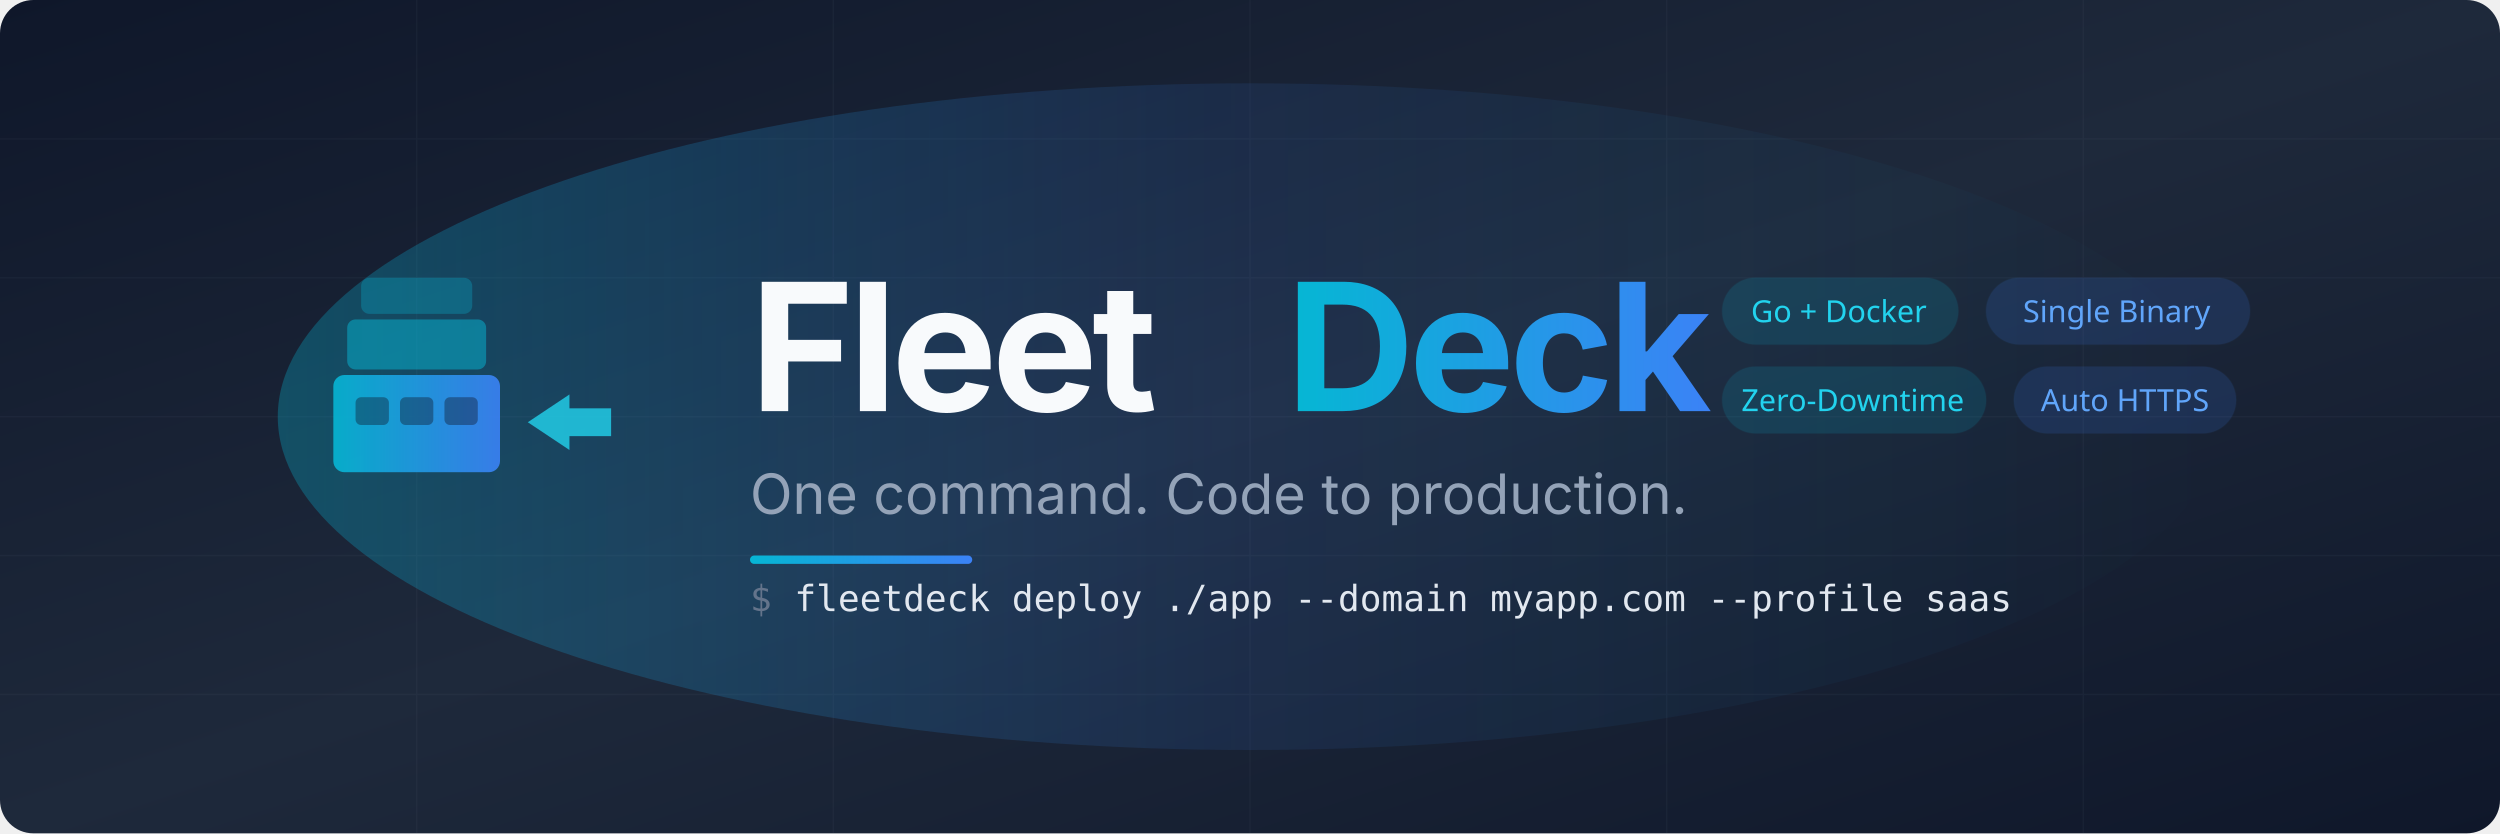
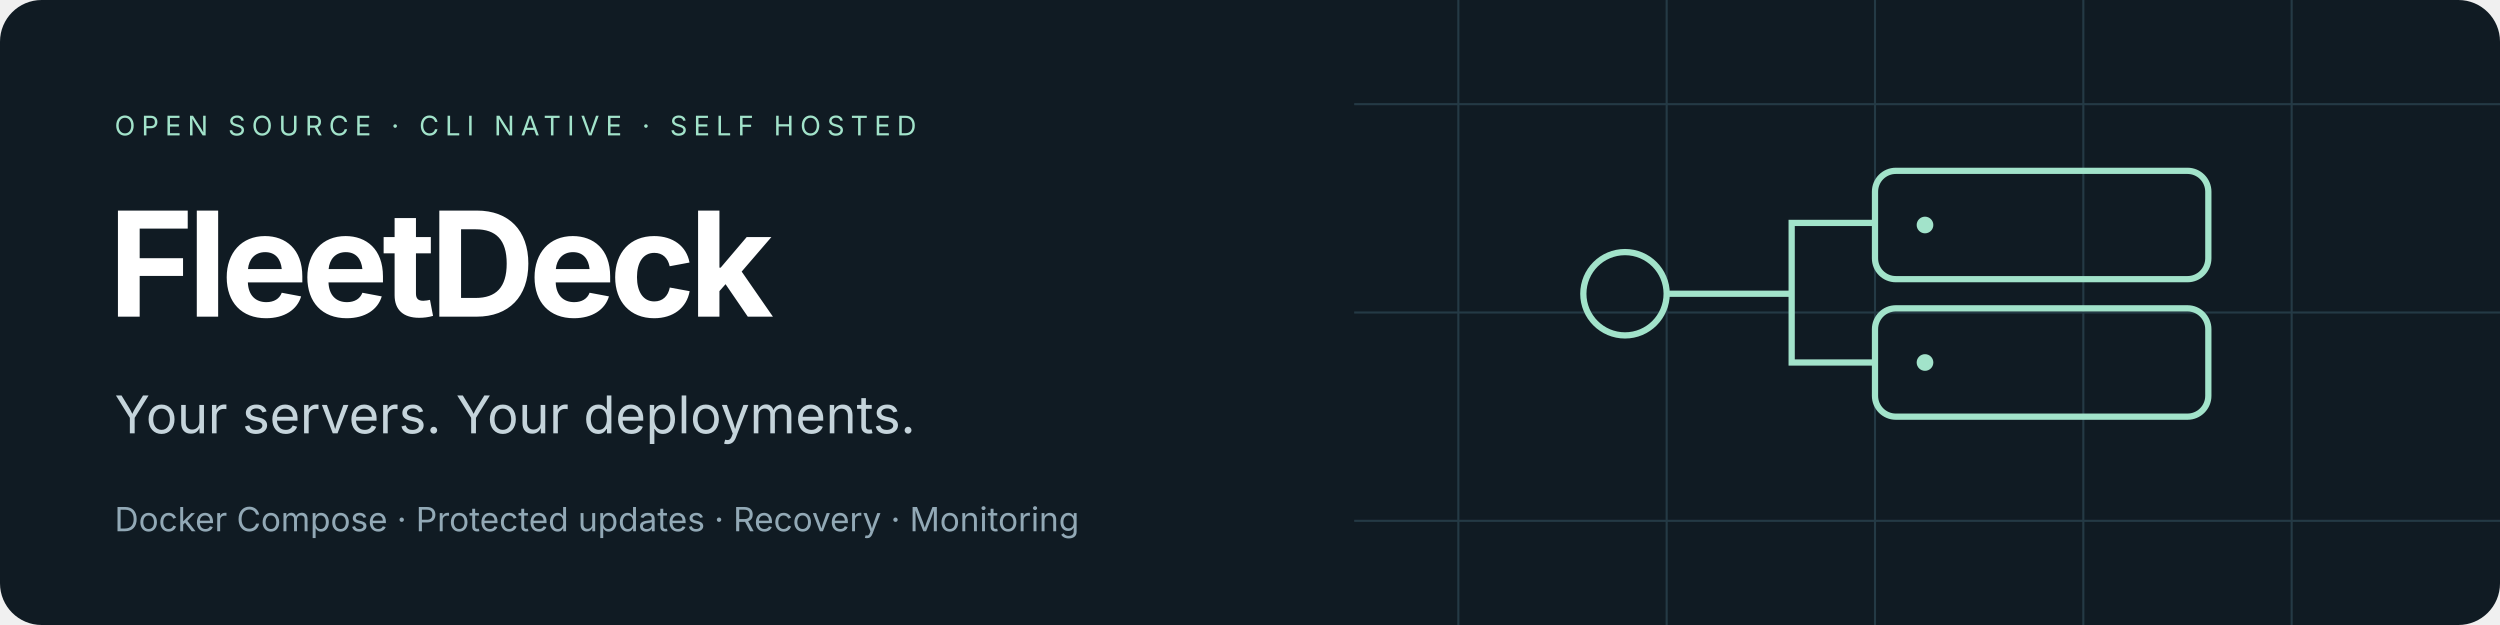
- <svg xmlns="http://www.w3.org/2000/svg" width="900" height="300" viewBox="0 0 900 300">
-   <defs>
-     <linearGradient id="bg" x1="0%" y1="0%" x2="100%" y2="100%">
-       <stop offset="0%" style="stop-color:#0f172a" />
-       <stop offset="50%" style="stop-color:#1e293b" />
-       <stop offset="100%" style="stop-color:#0f172a" />
-     </linearGradient>
-     <linearGradient id="accent" x1="0%" y1="0%" x2="100%" y2="0%">
-       <stop offset="0%" style="stop-color:#06b6d4" />
-       <stop offset="100%" style="stop-color:#3b82f6" />
-     </linearGradient>
-     <linearGradient id="glow" x1="0%" y1="0%" x2="100%" y2="0%">
-       <stop offset="0%" style="stop-color:#06b6d4;stop-opacity:0.3" />
-       <stop offset="50%" style="stop-color:#3b82f6;stop-opacity:0.1" />
-       <stop offset="100%" style="stop-color:#06b6d4;stop-opacity:0" />
-     </linearGradient>
-   </defs>
-   <rect width="900" height="300" fill="url(#bg)" rx="12" />
-   <g opacity="0.05" stroke="#94a3b8" stroke-width="0.5">
-     <line x1="0" y1="50" x2="900" y2="50" />
-     <line x1="0" y1="100" x2="900" y2="100" />
-     <line x1="0" y1="150" x2="900" y2="150" />
-     <line x1="0" y1="200" x2="900" y2="200" />
-     <line x1="0" y1="250" x2="900" y2="250" />
-     <line x1="150" y1="0" x2="150" y2="300" />
-     <line x1="300" y1="0" x2="300" y2="300" />
-     <line x1="450" y1="0" x2="450" y2="300" />
-     <line x1="600" y1="0" x2="600" y2="300" />
-     <line x1="750" y1="0" x2="750" y2="300" />
+ <svg xmlns="http://www.w3.org/2000/svg" viewBox="0 0 1200 300" role="img" aria-labelledby="title desc">
+   <rect width="1200" height="300" rx="20" fill="#101b23" />
+   <g stroke="#243a45" fill="none">
+     <path d="M700 0v300M800 0v300M900 0v300M1000 0v300M1100 0v300M650 50h550M650 150h550M650 250h550" />
  </g>
-   <ellipse cx="450" cy="150" rx="350" ry="120" fill="url(#glow)" />
-   <g transform="translate(120, 95)">
-     <rect x="0" y="40" width="60" height="35" rx="4" fill="url(#accent)" opacity="0.9" />
-     <rect x="8" y="48" width="12" height="10" rx="2" fill="#0f172a" opacity="0.4" />
-     <rect x="24" y="48" width="12" height="10" rx="2" fill="#0f172a" opacity="0.4" />
-     <rect x="40" y="48" width="12" height="10" rx="2" fill="#0f172a" opacity="0.4" />
-     <rect x="5" y="20" width="50" height="18" rx="3" fill="#06b6d4" opacity="0.5" />
-     <rect x="10" y="5" width="40" height="13" rx="3" fill="#06b6d4" opacity="0.3" />
-     <polygon points="70,57 85,47 85,52 100,52 100,62 85,62 85,67" fill="#22d3ee" opacity="0.8" />
+   <g fill="none" stroke="#a2e3ca" stroke-width="3">
+     <rect x="900" y="82" width="160" height="52" rx="10" />
+     <rect x="900" y="148" width="160" height="52" rx="10" />
+     <path d="M800 141h60v-34h40M860 141v33h40" />
+     <circle cx="780" cy="141" r="20" />
  </g>
-   <text x="270" y="148" font-family="system-ui, -apple-system, 'Segoe UI', sans-serif" font-size="64" font-weight="700" fill="#f8fafc" letter-spacing="-2">Fleet</text>
-   <text x="463" y="148" font-family="system-ui, -apple-system, 'Segoe UI', sans-serif" font-size="64" font-weight="700" fill="url(#accent)" letter-spacing="-2">Deck</text>
-   <text x="270" y="185" font-family="system-ui, -apple-system, 'Segoe UI', sans-serif" font-size="20" fill="#94a3b8" font-weight="400">One command. Code to production.</text>
-   <rect x="270" y="200" width="80" height="3" rx="1.5" fill="url(#accent)" />
-   <g transform="translate(270, 220)">
-     <text font-family="'JetBrains Mono', 'Fira Code', monospace" font-size="13" fill="#64748b">$</text>
-     <text x="16" font-family="'JetBrains Mono', 'Fira Code', monospace" font-size="13" fill="#e2e8f0">fleetdeck deploy ./app --domain myapp.com --profile saas</text>
+   <g fill="#a2e3ca">
+     <circle cx="924" cy="108" r="4" />
+     <circle cx="924" cy="174" r="4" />
  </g>
-   <g transform="translate(620, 100)">
-     <rect width="85" height="24" rx="12" fill="#06b6d4" opacity="0.15" stroke="#06b6d4" stroke-width="0.5" stroke-opacity="0.3" />
-     <text x="42" y="16" font-family="system-ui, sans-serif" font-size="11" fill="#22d3ee" text-anchor="middle" font-weight="500">Go + Docker</text>
-   </g>
-   <g transform="translate(715, 100)">
-     <rect width="95" height="24" rx="12" fill="#3b82f6" opacity="0.15" stroke="#3b82f6" stroke-width="0.5" stroke-opacity="0.3" />
-     <text x="47" y="16" font-family="system-ui, sans-serif" font-size="11" fill="#60a5fa" text-anchor="middle" font-weight="500">Single Binary</text>
-   </g>
-   <g transform="translate(620, 132)">
-     <rect width="95" height="24" rx="12" fill="#06b6d4" opacity="0.15" stroke="#06b6d4" stroke-width="0.5" stroke-opacity="0.3" />
-     <text x="47" y="16" font-family="system-ui, sans-serif" font-size="11" fill="#22d3ee" text-anchor="middle" font-weight="500">Zero-Downtime</text>
-   </g>
-   <g transform="translate(725, 132)">
-     <rect width="80" height="24" rx="12" fill="#3b82f6" opacity="0.15" stroke="#3b82f6" stroke-width="0.5" stroke-opacity="0.3" />
-     <text x="40" y="16" font-family="system-ui, sans-serif" font-size="11" fill="#60a5fa" text-anchor="middle" font-weight="500">Auto HTTPS</text>
+   <g font-family="system-ui,-apple-system,Segoe UI,sans-serif">
+     <text x="55" y="65" fill="#a2e3ca" font-size="13" letter-spacing="3">OPEN SOURCE · CLI NATIVE · SELF HOSTED</text>
+     <text x="52" y="152" fill="#fff" font-size="70" font-weight="650" letter-spacing="-3">FleetDeck</text>
+     <text x="55" y="208" fill="#c5d4db" font-size="25">Your servers. Your deployments.</text>
+     <text x="55" y="255" fill="#92a9b6" font-size="16">Docker Compose · Protected updates · Recovery · Monitoring</text>
  </g>
</svg>
